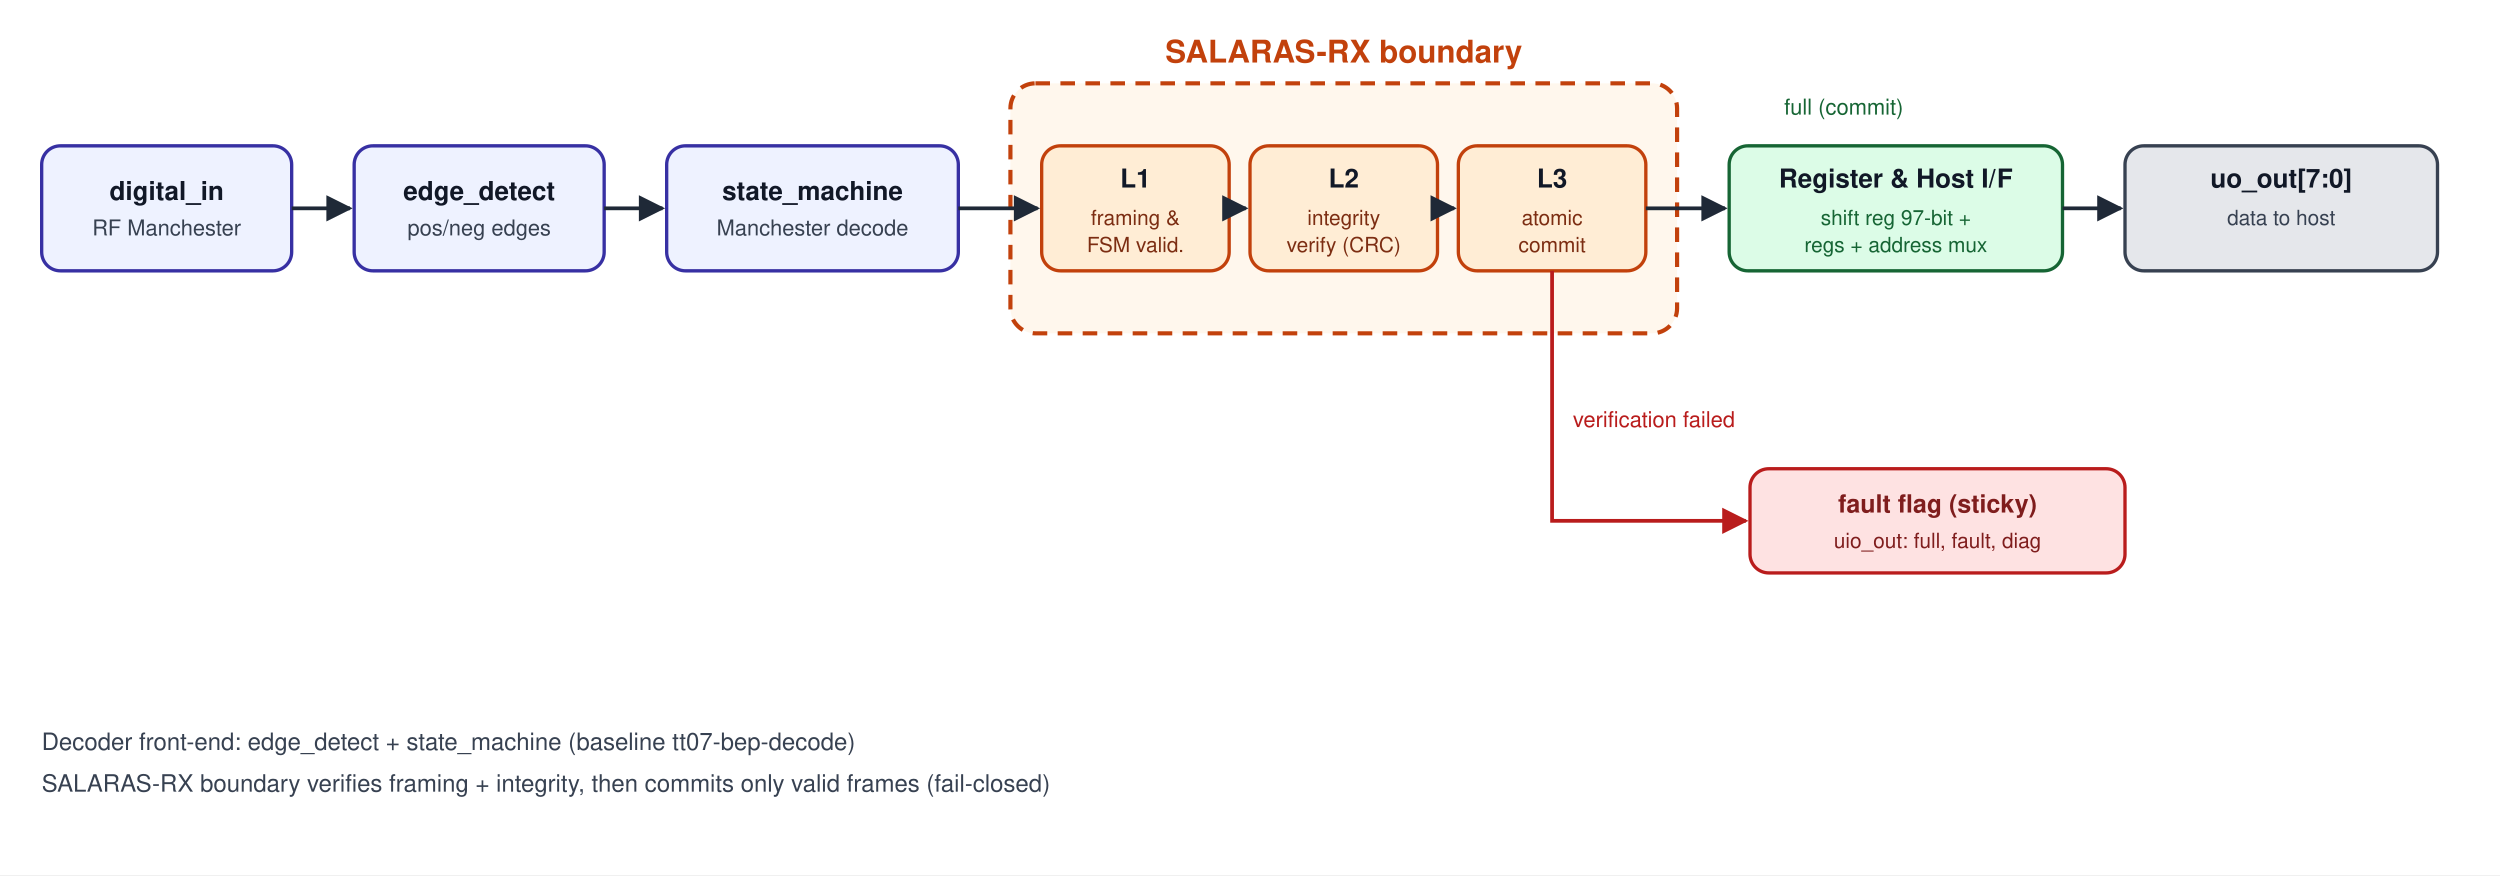
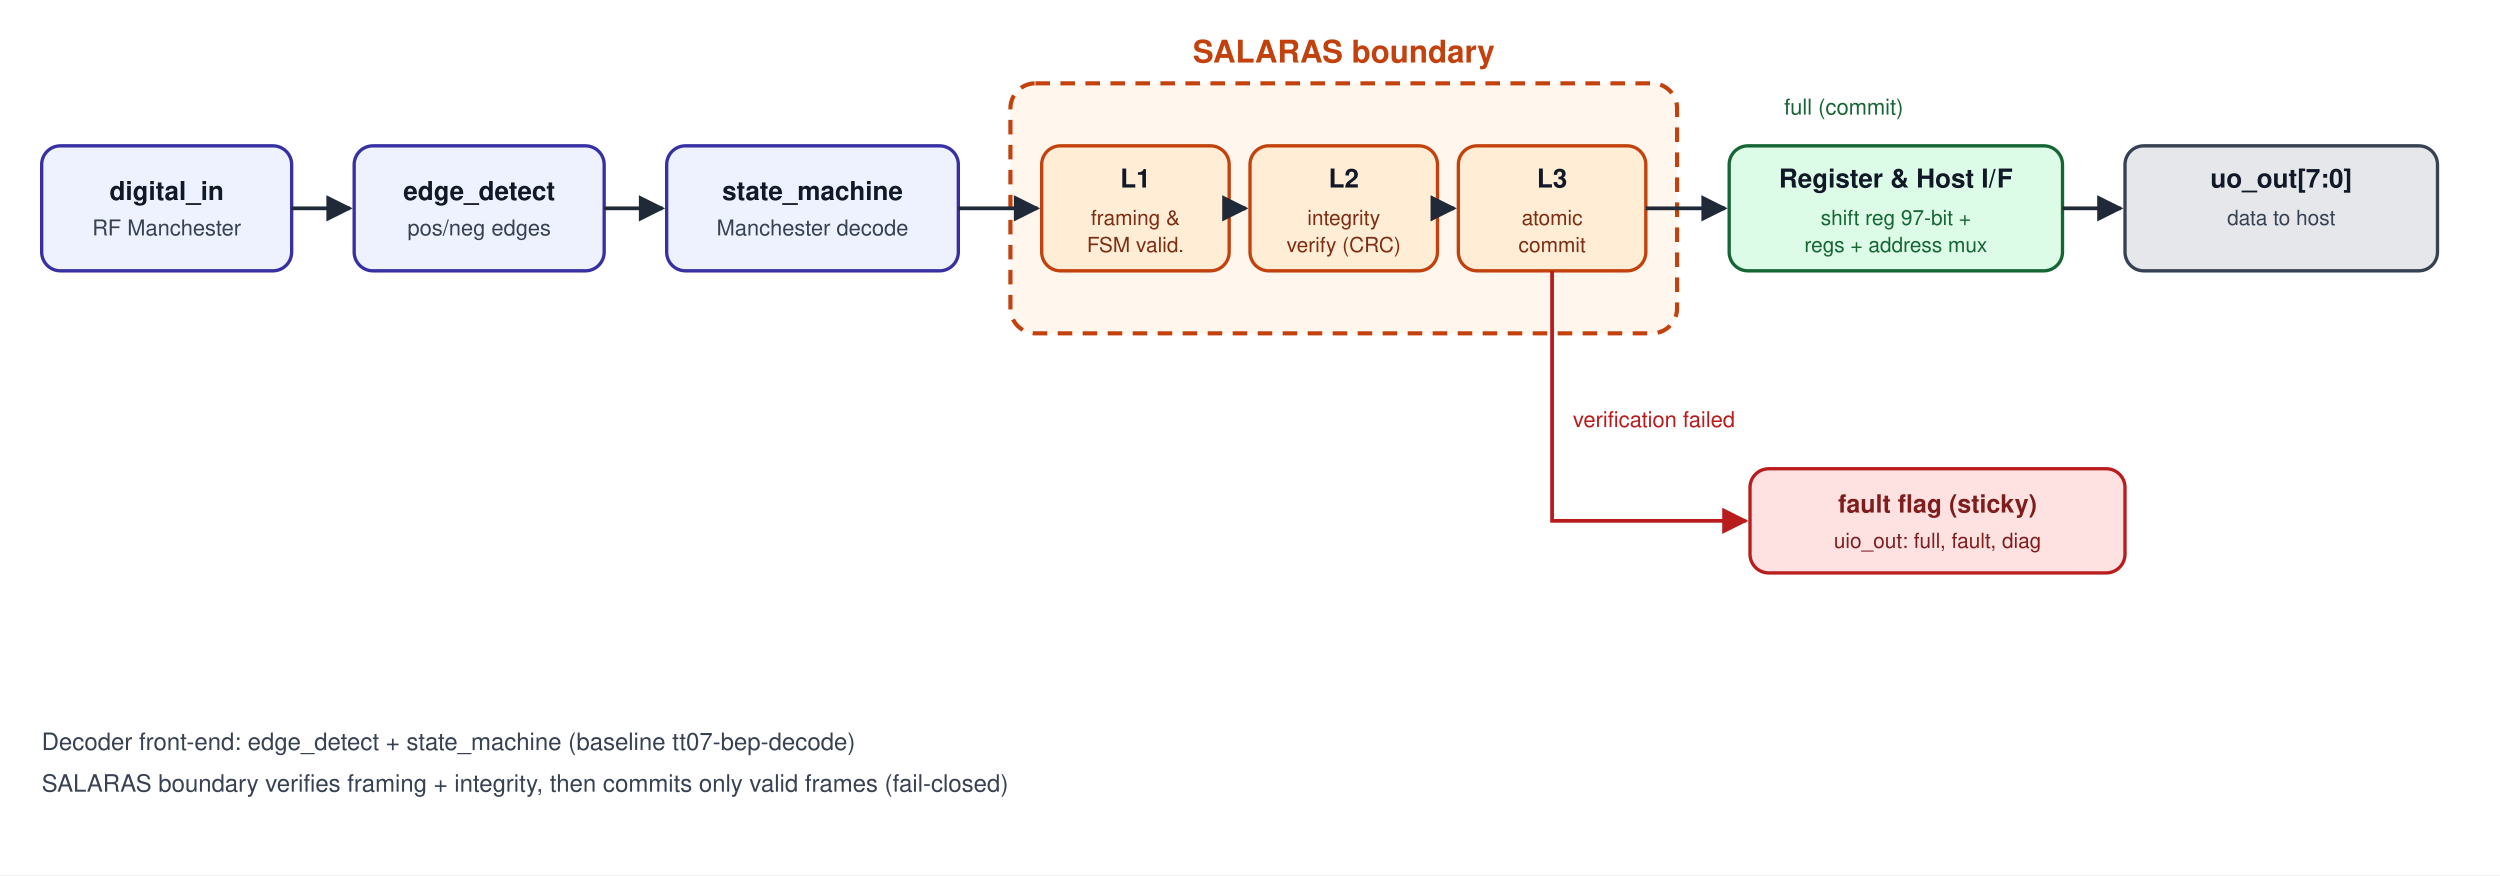
<svg xmlns="http://www.w3.org/2000/svg" viewBox="0 0 1200 420" width="1200" height="420" font-family="Helvetica, Arial, sans-serif">
  <defs>
    <marker id="arrow" viewBox="0 0 10 10" refX="9" refY="5" markerWidth="7" markerHeight="7" orient="auto-start-reverse">
      <path d="M0,0 L10,5 L0,10 z" fill="#1f2937" />
    </marker>
    <marker id="arrowd" viewBox="0 0 10 10" refX="9" refY="5" markerWidth="7" markerHeight="7" orient="auto-start-reverse">
      <path d="M0,0 L10,5 L0,10 z" fill="#b91c1c" />
    </marker>
  </defs>
  <rect x="0" y="0" width="1200" height="420" fill="#ffffff" />
  <rect x="485" y="40" width="320" height="120" rx="12" ry="12" fill="#fff7ed" stroke="#c2410c" stroke-width="2" stroke-dasharray="7 5" />
-   <text x="645" y="30" text-anchor="middle" font-size="15" font-weight="700" fill="#c2410c">SALARAS-RX boundary</text>
+   <text x="645" y="30" text-anchor="middle" font-size="15" font-weight="700" fill="#c2410c">SALARAS boundary</text>
  <g fill="#eef2ff" stroke="#3730a3" stroke-width="1.6">
    <rect x="20" y="70" width="120" height="60" rx="9" />
    <rect x="170" y="70" width="120" height="60" rx="9" />
    <rect x="320" y="70" width="140" height="60" rx="9" />
  </g>
  <g fill="#ffedd5" stroke="#c2410c" stroke-width="1.6">
    <rect x="500" y="70" width="90" height="60" rx="9" />
    <rect x="600" y="70" width="90" height="60" rx="9" />
    <rect x="700" y="70" width="90" height="60" rx="9" />
  </g>
  <g fill="#dcfce7" stroke="#166534" stroke-width="1.6">
    <rect x="830" y="70" width="160" height="60" rx="9" />
  </g>
  <g fill="#e5e7eb" stroke="#374151" stroke-width="1.6">
    <rect x="1020" y="70" width="150" height="60" rx="9" />
  </g>
  <g text-anchor="middle" fill="#111827">
    <text x="80" y="96" font-size="12.5" font-weight="700">digital_in</text>
    <text x="80" y="113" font-size="10.5" fill="#374151">RF Manchester</text>
    <text x="230" y="96" font-size="12.5" font-weight="700">edge_detect</text>
    <text x="230" y="113" font-size="10.5" fill="#374151">pos/neg edges</text>
    <text x="390" y="96" font-size="12.5" font-weight="700">state_machine</text>
    <text x="390" y="113" font-size="10.5" fill="#374151">Manchester decode</text>
    <text x="545" y="90" font-size="12.5" font-weight="700">L1</text>
    <text x="545" y="108" font-size="10" fill="#7c2d12">framing &amp;</text>
    <text x="545" y="121" font-size="10" fill="#7c2d12">FSM valid.</text>
    <text x="645" y="90" font-size="12.5" font-weight="700">L2</text>
    <text x="645" y="108" font-size="10" fill="#7c2d12">integrity</text>
    <text x="645" y="121" font-size="10" fill="#7c2d12">verify (CRC)</text>
    <text x="745" y="90" font-size="12.5" font-weight="700">L3</text>
    <text x="745" y="108" font-size="10" fill="#7c2d12">atomic</text>
    <text x="745" y="121" font-size="10" fill="#7c2d12">commit</text>
    <text x="910" y="90" font-size="12.5" font-weight="700">Register &amp; Host I/F</text>
    <text x="910" y="108" font-size="10" fill="#166534">shift reg 97-bit +</text>
    <text x="910" y="121" font-size="10" fill="#166534">regs + address mux</text>
    <text x="1095" y="90" font-size="12.5" font-weight="700">uo_out[7:0]</text>
    <text x="1095" y="108" font-size="10" fill="#374151">data to host</text>
  </g>
  <g stroke="#1f2937" stroke-width="1.8" marker-end="url(#arrow)" fill="none">
    <line x1="140" y1="100" x2="168" y2="100" />
    <line x1="290" y1="100" x2="318" y2="100" />
    <line x1="460" y1="100" x2="498" y2="100" />
    <line x1="590" y1="100" x2="598" y2="100" />
    <line x1="690" y1="100" x2="698" y2="100" />
    <line x1="790" y1="100" x2="828" y2="100" />
    <line x1="990" y1="100" x2="1018" y2="100" />
  </g>
  <text x="885" y="55" text-anchor="middle" font-size="10.5" fill="#166534">full (commit)</text>
  <g stroke="#b91c1c" stroke-width="1.8" marker-end="url(#arrowd)" fill="none">
    <path d="M745,130 L745,250 L838,250" />
  </g>
  <rect x="840" y="225" width="180" height="50" rx="9" fill="#fee2e2" stroke="#b91c1c" stroke-width="1.6" />
  <text x="930" y="246" text-anchor="middle" font-size="12" font-weight="700" fill="#7f1d1d">fault flag (sticky)</text>
  <text x="930" y="263" text-anchor="middle" font-size="10" fill="#7f1d1d">uio_out: full, fault, diag</text>
  <text x="755" y="205" font-size="10.5" fill="#b91c1c">verification failed</text>
  <text x="20" y="360" font-size="11.5" fill="#374151">Decoder front-end: edge_detect + state_machine (baseline tt07-bep-decode)</text>
-   <text x="20" y="380" font-size="11.5" fill="#374151">SALARAS-RX boundary verifies framing + integrity, then commits only valid frames (fail-closed)</text>
+   <text x="20" y="380" font-size="11.5" fill="#374151">SALARAS boundary verifies framing + integrity, then commits only valid frames (fail-closed)</text>
</svg>
